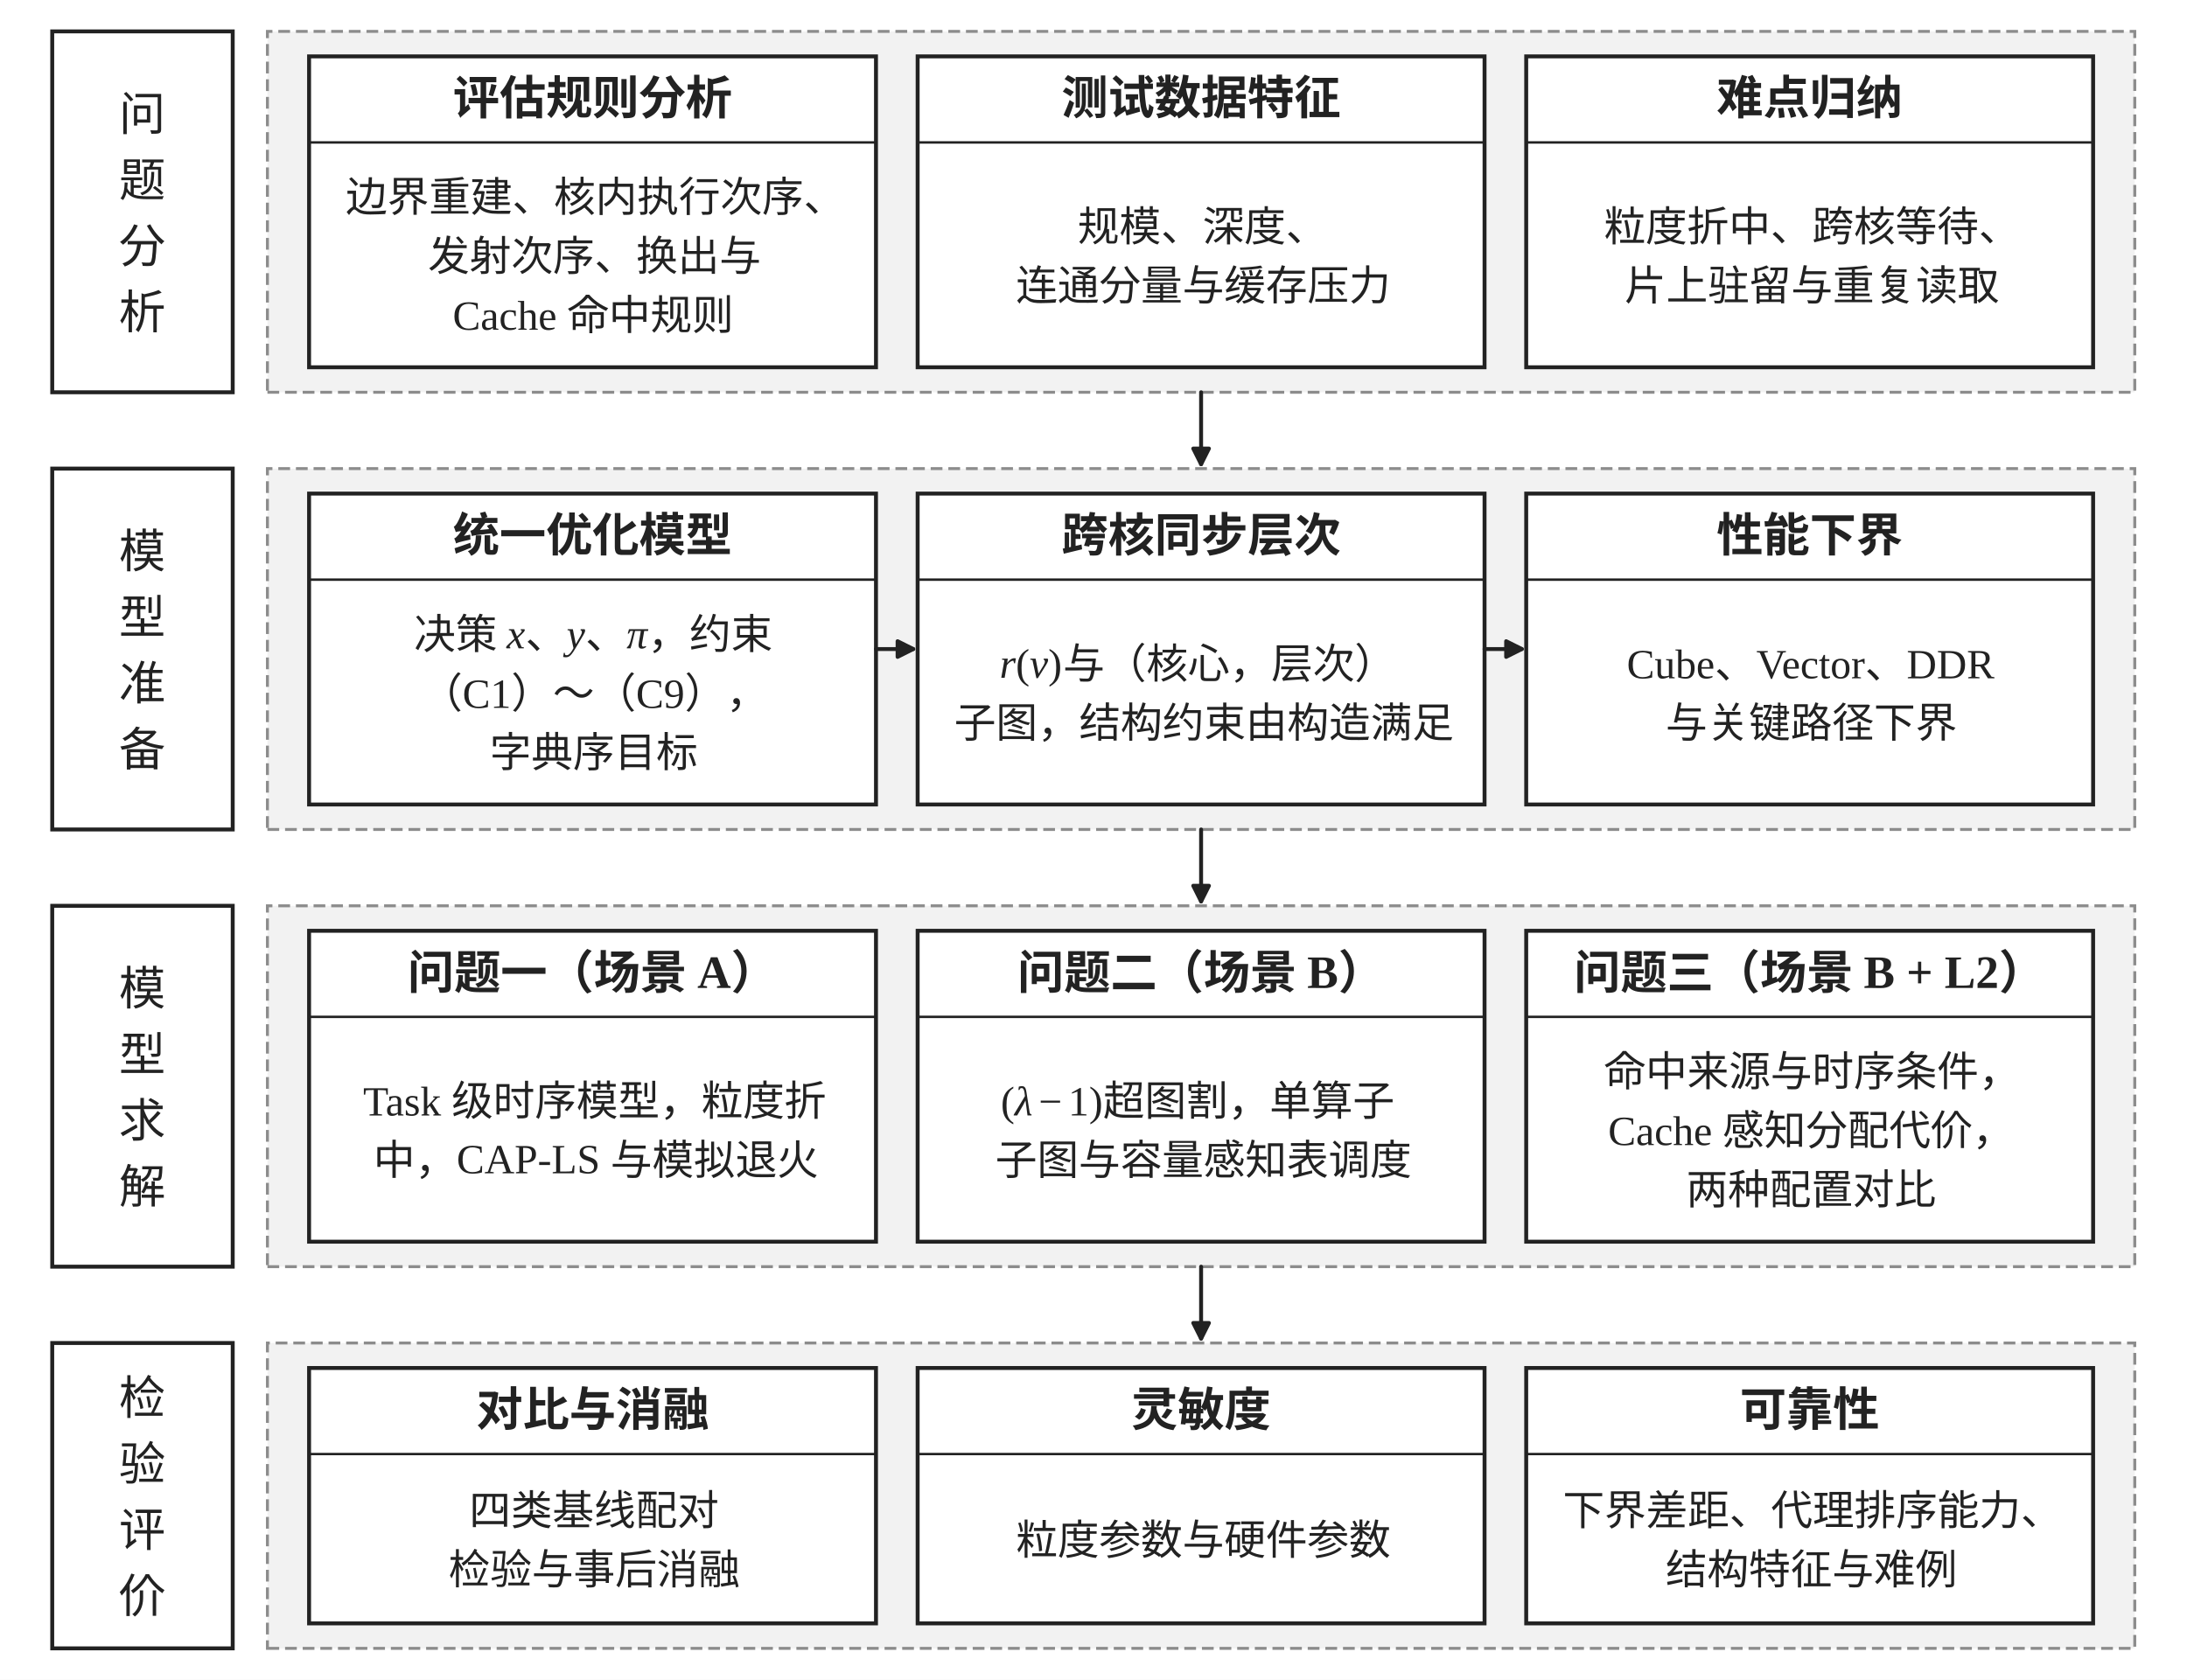
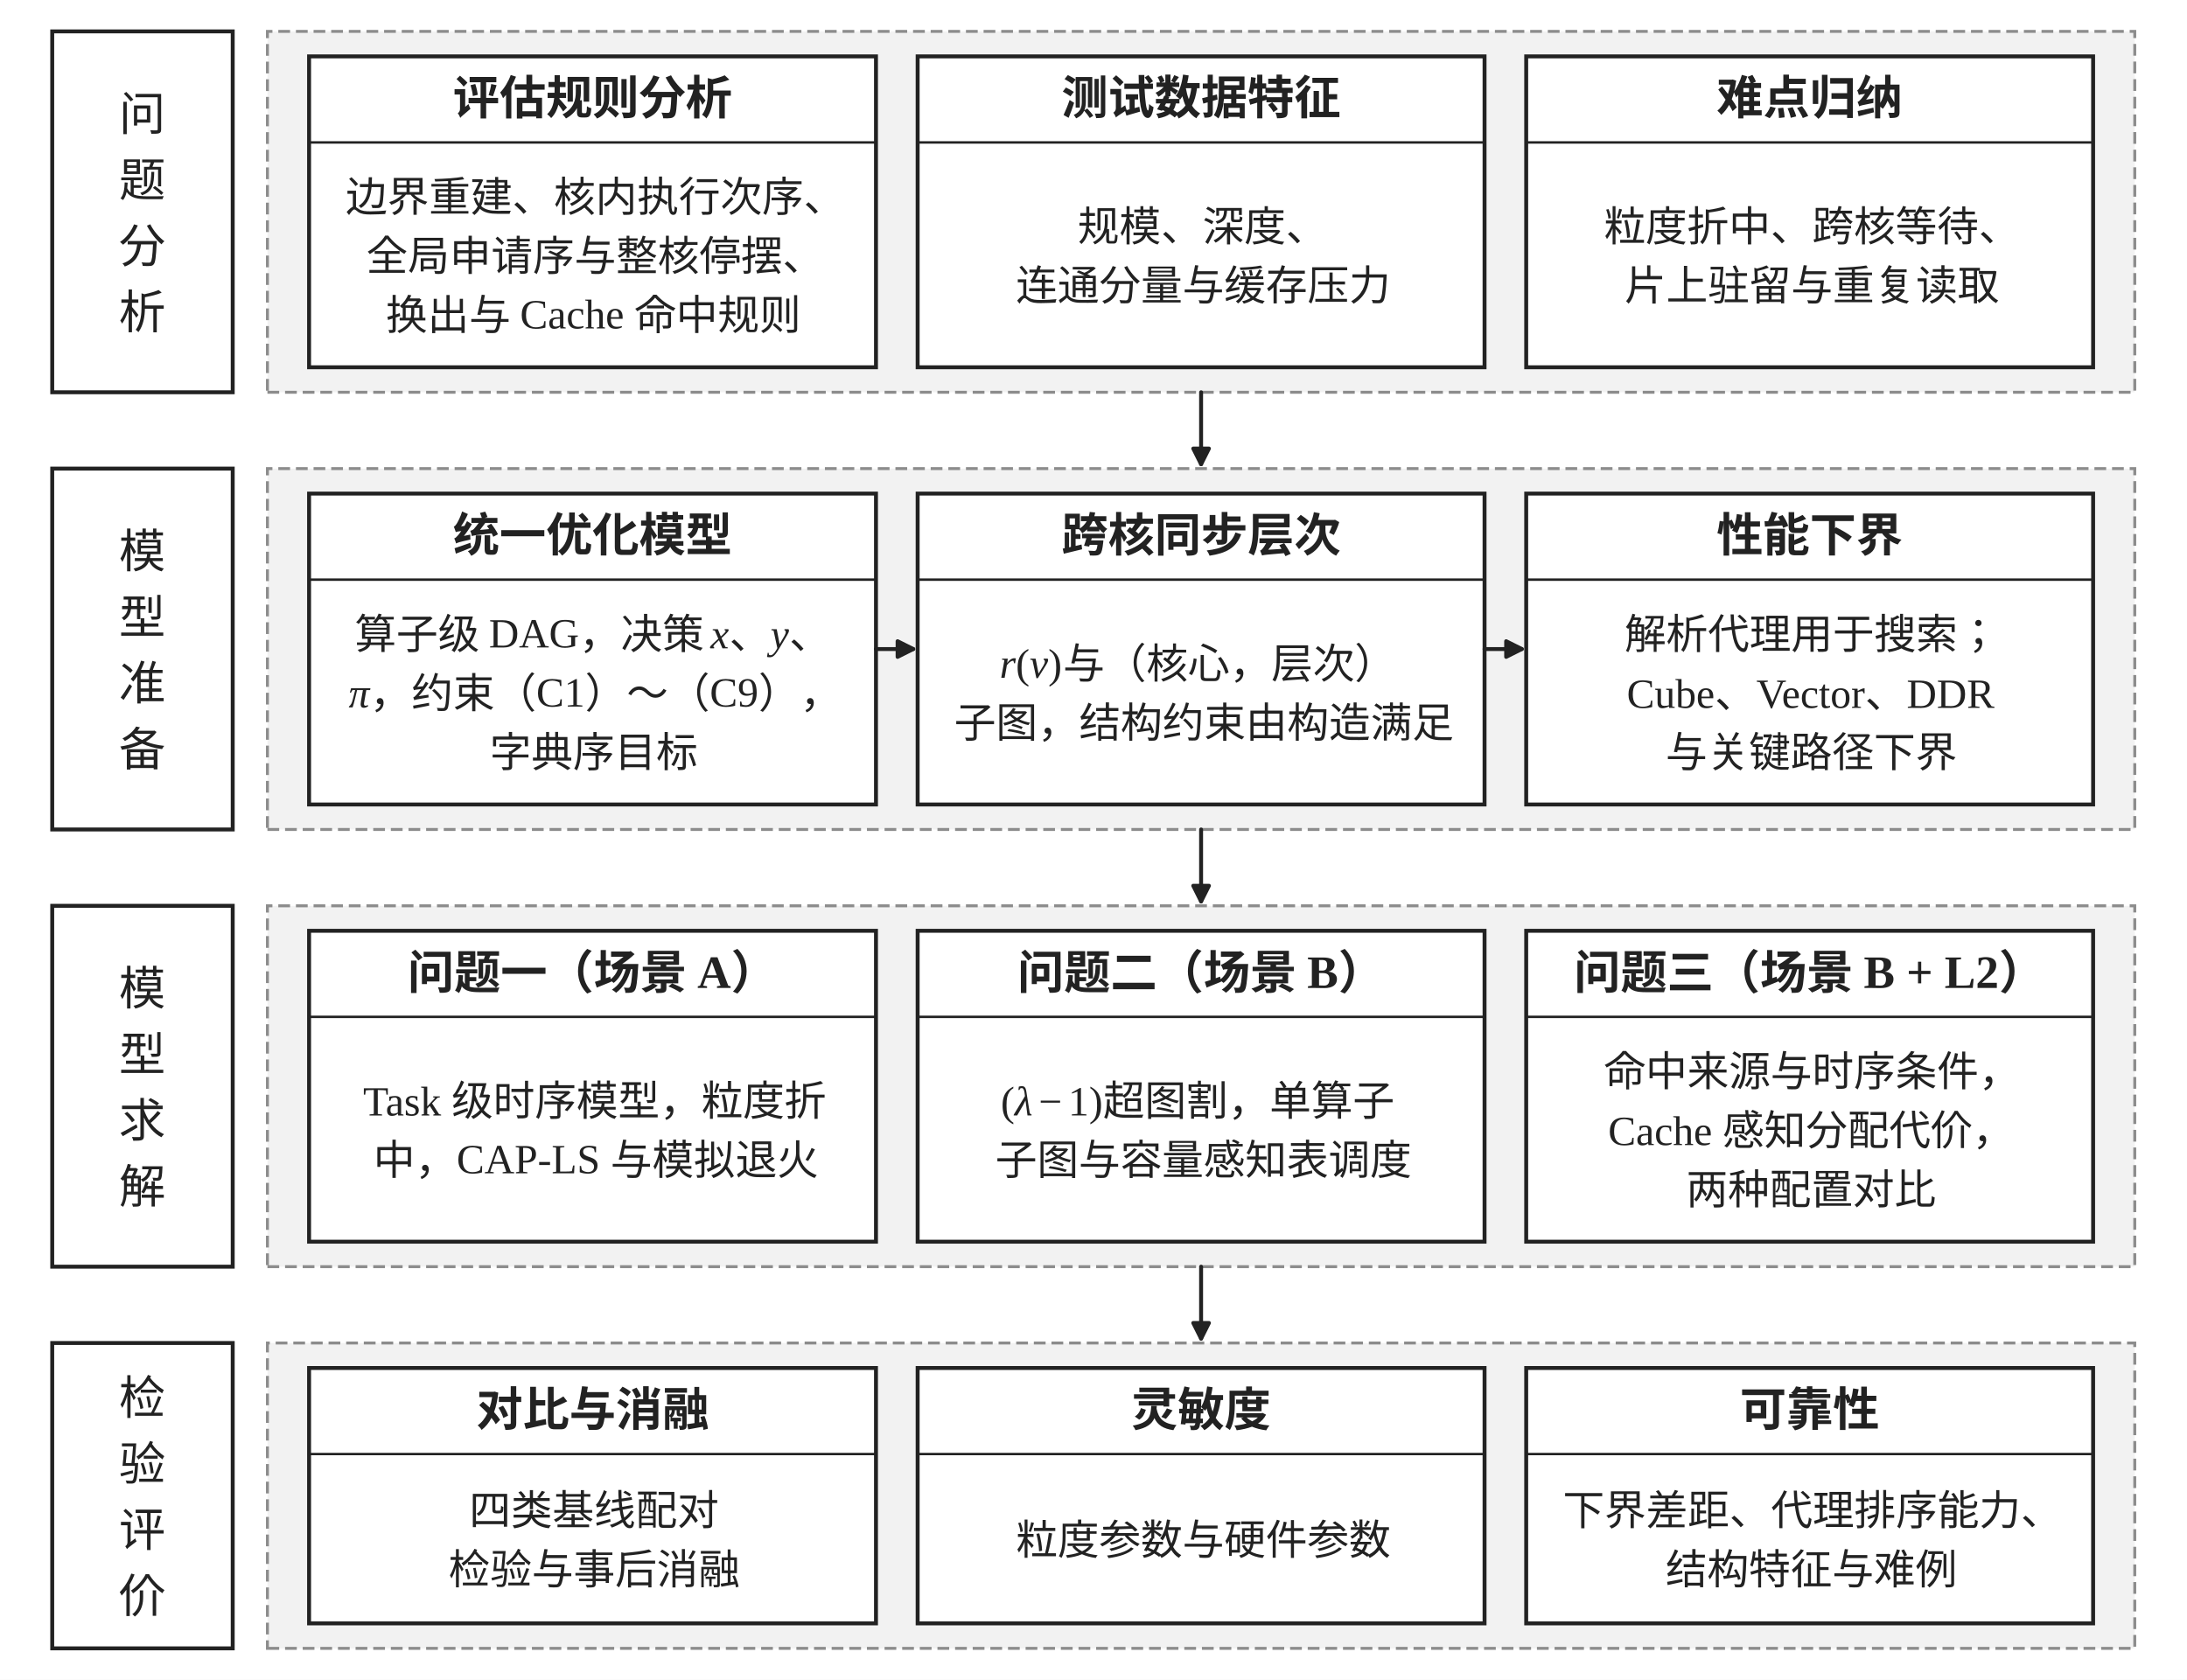
<svg xmlns="http://www.w3.org/2000/svg" width="446.525pt" height="343.06pt" viewBox="0 0 446.525 343.06" version="1.1">
  <defs>
    <style type="text/css">*{stroke-linejoin: round; stroke-linecap: butt}</style>
  </defs>
  <g id="figure_1">
    <g id="patch_1">
      <path d="M 0 343.06  L 446.525 343.06  L 446.525 0  L 0 0  z " style="fill: #ffffff" />
    </g>
    <g id="axes_1">
      <g id="patch_2">
-         <path d="M 54.601 80.113  L 435.861 80.113  L 435.861 6.412  L 54.601 6.412  z " clip-path="url(#p7cc7e7542d)" style="fill: #f2f2f2; stroke-dasharray: 2.4,1.2; stroke-dashoffset: 0; stroke: #8c8c8c; stroke-width: 0.6; stroke-linejoin: miter" />
+         <path d="M 54.601 80.113  L 435.861 80.113  L 435.861 6.412  L 54.601 6.412  z " clip-path="url(#pd6b6e2b3a7)" style="fill: #f2f2f2; stroke-dasharray: 2.4,1.2; stroke-dashoffset: 0; stroke: #8c8c8c; stroke-width: 0.6; stroke-linejoin: miter" />
      </g>
      <g id="patch_3">
-         <path d="M 54.601 169.404  L 435.861 169.404  L 435.861 95.703  L 54.601 95.703  z " clip-path="url(#p7cc7e7542d)" style="fill: #f2f2f2; stroke-dasharray: 2.4,1.2; stroke-dashoffset: 0; stroke: #8c8c8c; stroke-width: 0.6; stroke-linejoin: miter" />
+         <path d="M 54.601 169.404  L 435.861 169.404  L 435.861 95.703  L 54.601 95.703  z " clip-path="url(#pd6b6e2b3a7)" style="fill: #f2f2f2; stroke-dasharray: 2.4,1.2; stroke-dashoffset: 0; stroke: #8c8c8c; stroke-width: 0.6; stroke-linejoin: miter" />
      </g>
      <g id="patch_4">
-         <path d="M 54.601 258.695  L 435.861 258.695  L 435.861 184.995  L 54.601 184.995  z " clip-path="url(#p7cc7e7542d)" style="fill: #f2f2f2; stroke-dasharray: 2.4,1.2; stroke-dashoffset: 0; stroke: #8c8c8c; stroke-width: 0.6; stroke-linejoin: miter" />
+         <path d="M 54.601 258.695  L 435.861 258.695  L 435.861 184.995  L 54.601 184.995  z " clip-path="url(#pd6b6e2b3a7)" style="fill: #f2f2f2; stroke-dasharray: 2.4,1.2; stroke-dashoffset: 0; stroke: #8c8c8c; stroke-width: 0.6; stroke-linejoin: miter" />
      </g>
      <g id="patch_5">
-         <path d="M 54.601 336.648  L 435.861 336.648  L 435.861 274.286  L 54.601 274.286  z " clip-path="url(#p7cc7e7542d)" style="fill: #f2f2f2; stroke-dasharray: 2.4,1.2; stroke-dashoffset: 0; stroke: #8c8c8c; stroke-width: 0.6; stroke-linejoin: miter" />
+         <path d="M 54.601 336.648  L 435.861 336.648  L 435.861 274.286  L 54.601 274.286  z " clip-path="url(#pd6b6e2b3a7)" style="fill: #f2f2f2; stroke-dasharray: 2.4,1.2; stroke-dashoffset: 0; stroke: #8c8c8c; stroke-width: 0.6; stroke-linejoin: miter" />
      </g>
      <g id="patch_6">
-         <path d="M 10.664 80.113  L 47.514 80.113  L 47.514 6.412  L 10.664 6.412  z " clip-path="url(#p7cc7e7542d)" style="fill: #ffffff; stroke: #222222; stroke-width: 0.8; stroke-linejoin: miter" />
+         <path d="M 10.664 80.113  L 47.514 80.113  L 47.514 6.412  L 10.664 6.412  z " clip-path="url(#pd6b6e2b3a7)" style="fill: #ffffff; stroke: #222222; stroke-width: 0.8; stroke-linejoin: miter" />
      </g>
      <g id="patch_7">
-         <path d="M 63.105 75.01  L 178.853 75.01  L 178.853 11.514  L 63.105 11.514  z " clip-path="url(#p7cc7e7542d)" style="fill: #ffffff; stroke: #222222; stroke-width: 0.8; stroke-linejoin: miter" />
+         <path d="M 63.105 75.01  L 178.853 75.01  L 178.853 11.514  L 63.105 11.514  z " clip-path="url(#pd6b6e2b3a7)" style="fill: #ffffff; stroke: #222222; stroke-width: 0.8; stroke-linejoin: miter" />
      </g>
      <g id="patch_8">
-         <path d="M 187.357 75.01  L 303.105 75.01  L 303.105 11.514  L 187.357 11.514  z " clip-path="url(#p7cc7e7542d)" style="fill: #ffffff; stroke: #222222; stroke-width: 0.8; stroke-linejoin: miter" />
+         <path d="M 187.357 75.01  L 303.105 75.01  L 303.105 11.514  L 187.357 11.514  z " clip-path="url(#pd6b6e2b3a7)" style="fill: #ffffff; stroke: #222222; stroke-width: 0.8; stroke-linejoin: miter" />
      </g>
      <g id="patch_9">
-         <path d="M 311.609 75.01  L 427.357 75.01  L 427.357 11.514  L 311.609 11.514  z " clip-path="url(#p7cc7e7542d)" style="fill: #ffffff; stroke: #222222; stroke-width: 0.8; stroke-linejoin: miter" />
+         <path d="M 311.609 75.01  L 427.357 75.01  L 427.357 11.514  L 311.609 11.514  z " clip-path="url(#pd6b6e2b3a7)" style="fill: #ffffff; stroke: #222222; stroke-width: 0.8; stroke-linejoin: miter" />
      </g>
      <g id="patch_10">
-         <path d="M 10.664 169.404  L 47.514 169.404  L 47.514 95.703  L 10.664 95.703  z " clip-path="url(#p7cc7e7542d)" style="fill: #ffffff; stroke: #222222; stroke-width: 0.8; stroke-linejoin: miter" />
+         <path d="M 10.664 169.404  L 47.514 169.404  L 47.514 95.703  L 10.664 95.703  z " clip-path="url(#pd6b6e2b3a7)" style="fill: #ffffff; stroke: #222222; stroke-width: 0.8; stroke-linejoin: miter" />
      </g>
      <g id="patch_11">
-         <path d="M 63.105 164.302  L 178.853 164.302  L 178.853 100.806  L 63.105 100.806  z " clip-path="url(#p7cc7e7542d)" style="fill: #ffffff; stroke: #222222; stroke-width: 0.8; stroke-linejoin: miter" />
+         <path d="M 63.105 164.302  L 178.853 164.302  L 178.853 100.806  L 63.105 100.806  z " clip-path="url(#pd6b6e2b3a7)" style="fill: #ffffff; stroke: #222222; stroke-width: 0.8; stroke-linejoin: miter" />
      </g>
      <g id="patch_12">
-         <path d="M 187.357 164.302  L 303.105 164.302  L 303.105 100.806  L 187.357 100.806  z " clip-path="url(#p7cc7e7542d)" style="fill: #ffffff; stroke: #222222; stroke-width: 0.8; stroke-linejoin: miter" />
+         <path d="M 187.357 164.302  L 303.105 164.302  L 303.105 100.806  L 187.357 100.806  z " clip-path="url(#pd6b6e2b3a7)" style="fill: #ffffff; stroke: #222222; stroke-width: 0.8; stroke-linejoin: miter" />
      </g>
      <g id="patch_13">
-         <path d="M 311.609 164.302  L 427.357 164.302  L 427.357 100.806  L 311.609 100.806  z " clip-path="url(#p7cc7e7542d)" style="fill: #ffffff; stroke: #222222; stroke-width: 0.8; stroke-linejoin: miter" />
+         <path d="M 311.609 164.302  L 427.357 164.302  L 427.357 100.806  L 311.609 100.806  z " clip-path="url(#pd6b6e2b3a7)" style="fill: #ffffff; stroke: #222222; stroke-width: 0.8; stroke-linejoin: miter" />
      </g>
      <g id="patch_14">
-         <path d="M 10.664 258.695  L 47.514 258.695  L 47.514 184.995  L 10.664 184.995  z " clip-path="url(#p7cc7e7542d)" style="fill: #ffffff; stroke: #222222; stroke-width: 0.8; stroke-linejoin: miter" />
+         <path d="M 10.664 258.695  L 47.514 258.695  L 47.514 184.995  L 10.664 184.995  z " clip-path="url(#pd6b6e2b3a7)" style="fill: #ffffff; stroke: #222222; stroke-width: 0.8; stroke-linejoin: miter" />
      </g>
      <g id="patch_15">
-         <path d="M 63.105 253.593  L 178.853 253.593  L 178.853 190.097  L 63.105 190.097  z " clip-path="url(#p7cc7e7542d)" style="fill: #ffffff; stroke: #222222; stroke-width: 0.8; stroke-linejoin: miter" />
+         <path d="M 63.105 253.593  L 178.853 253.593  L 178.853 190.097  L 63.105 190.097  z " clip-path="url(#pd6b6e2b3a7)" style="fill: #ffffff; stroke: #222222; stroke-width: 0.8; stroke-linejoin: miter" />
      </g>
      <g id="patch_16">
-         <path d="M 187.357 253.593  L 303.105 253.593  L 303.105 190.097  L 187.357 190.097  z " clip-path="url(#p7cc7e7542d)" style="fill: #ffffff; stroke: #222222; stroke-width: 0.8; stroke-linejoin: miter" />
+         <path d="M 187.357 253.593  L 303.105 253.593  L 303.105 190.097  L 187.357 190.097  z " clip-path="url(#pd6b6e2b3a7)" style="fill: #ffffff; stroke: #222222; stroke-width: 0.8; stroke-linejoin: miter" />
      </g>
      <g id="patch_17">
-         <path d="M 311.609 253.593  L 427.357 253.593  L 427.357 190.097  L 311.609 190.097  z " clip-path="url(#p7cc7e7542d)" style="fill: #ffffff; stroke: #222222; stroke-width: 0.8; stroke-linejoin: miter" />
+         <path d="M 311.609 253.593  L 427.357 253.593  L 427.357 190.097  L 311.609 190.097  z " clip-path="url(#pd6b6e2b3a7)" style="fill: #ffffff; stroke: #222222; stroke-width: 0.8; stroke-linejoin: miter" />
      </g>
      <g id="patch_18">
-         <path d="M 10.664 336.648  L 47.514 336.648  L 47.514 274.286  L 10.664 274.286  z " clip-path="url(#p7cc7e7542d)" style="fill: #ffffff; stroke: #222222; stroke-width: 0.8; stroke-linejoin: miter" />
+         <path d="M 10.664 336.648  L 47.514 336.648  L 47.514 274.286  L 10.664 274.286  z " clip-path="url(#pd6b6e2b3a7)" style="fill: #ffffff; stroke: #222222; stroke-width: 0.8; stroke-linejoin: miter" />
      </g>
      <g id="patch_19">
-         <path d="M 63.105 331.546  L 178.853 331.546  L 178.853 279.388  L 63.105 279.388  z " clip-path="url(#p7cc7e7542d)" style="fill: #ffffff; stroke: #222222; stroke-width: 0.8; stroke-linejoin: miter" />
+         <path d="M 63.105 331.546  L 178.853 331.546  L 178.853 279.388  L 63.105 279.388  z " clip-path="url(#pd6b6e2b3a7)" style="fill: #ffffff; stroke: #222222; stroke-width: 0.8; stroke-linejoin: miter" />
      </g>
      <g id="patch_20">
-         <path d="M 187.357 331.546  L 303.105 331.546  L 303.105 279.388  L 187.357 279.388  z " clip-path="url(#p7cc7e7542d)" style="fill: #ffffff; stroke: #222222; stroke-width: 0.8; stroke-linejoin: miter" />
+         <path d="M 187.357 331.546  L 303.105 331.546  L 303.105 279.388  L 187.357 279.388  z " clip-path="url(#pd6b6e2b3a7)" style="fill: #ffffff; stroke: #222222; stroke-width: 0.8; stroke-linejoin: miter" />
      </g>
      <g id="patch_21">
-         <path d="M 311.609 331.546  L 427.357 331.546  L 427.357 279.388  L 311.609 279.388  z " clip-path="url(#p7cc7e7542d)" style="fill: #ffffff; stroke: #222222; stroke-width: 0.8; stroke-linejoin: miter" />
+         <path d="M 311.609 331.546  L 427.357 331.546  L 427.357 279.388  L 311.609 279.388  z " clip-path="url(#pd6b6e2b3a7)" style="fill: #ffffff; stroke: #222222; stroke-width: 0.8; stroke-linejoin: miter" />
      </g>
      <g id="text_1">
        <text style="font-size: 9.5px; font-family: 'Times New Roman', 'SimSun'; text-anchor: start; fill: #222222" x="24.289" y="26.637" transform="rotate(-0 24.28913 26.63736)">问</text>
      </g>
      <g id="text_2">
        <text style="font-size: 9.5px; font-family: 'Times New Roman', 'SimSun'; text-anchor: start; fill: #222222" x="24.289" y="40.127" transform="rotate(-0 24.28913 40.12736)">题</text>
      </g>
      <g id="text_3">
        <text style="font-size: 9.5px; font-family: 'Times New Roman', 'SimSun'; text-anchor: start; fill: #222222" x="24.289" y="53.617" transform="rotate(-0 24.28913 53.61736)">分</text>
      </g>
      <g id="text_4">
        <text style="font-size: 9.5px; font-family: 'Times New Roman', 'SimSun'; text-anchor: start; fill: #222222" x="24.289" y="67.107" transform="rotate(-0 24.28913 67.10736)">析</text>
      </g>
      <g id="text_5">
        <text style="font-weight: 700; font-size: 9.5px; font-family: 'Times New Roman', 'SimSun'; text-anchor: middle; fill: #222222" x="120.979" y="23.347" transform="rotate(-0 120.9789 23.34748)">评估规则分析</text>
      </g>
      <g id="line2d_1">
-         <path d="M 63.105 29.089  L 178.853 29.089  " clip-path="url(#p7cc7e7542d)" style="fill: none; stroke: #222222; stroke-width: 0.5; stroke-linecap: square" />
+         <path d="M 63.105 29.089  L 178.853 29.089  " clip-path="url(#pd6b6e2b3a7)" style="fill: none; stroke: #222222; stroke-width: 0.5; stroke-linecap: square" />
      </g>
      <g id="text_6">
        <text style="font-size: 8.5px; font-family: 'Times New Roman', 'SimSun'; text-anchor: start; fill: #222222" x="70.579" y="43.21" transform="rotate(-0 70.5789 43.20976)">边界重建、核内执行次序、</text>
      </g>
      <g id="text_7">
-         <text style="font-size: 8.5px; font-family: 'Times New Roman', 'SimSun'; text-anchor: start; fill: #222222" x="87.379" y="55.28" transform="rotate(-0 87.3789 55.27976)">发射次序、换出与</text>
+         <text style="font-size: 8.5px; font-family: 'Times New Roman', 'SimSun'; text-anchor: start; fill: #222222" x="74.779" y="55.28" transform="rotate(-0 74.7789 55.27976)">全局申请序与整核停摆、</text>
      </g>
      <g id="text_8">
-         <text style="font-size: 8.5px; font-family: 'Times New Roman', 'SimSun'; text-anchor: start; fill: #222222" x="92.436" y="67.35" transform="rotate(-0 92.4364 67.34976)">Cache 命中规则</text>
+         <text style="font-size: 8.5px; font-family: 'Times New Roman', 'SimSun'; text-anchor: start; fill: #222222" x="78.774" y="67.35" transform="rotate(-0 78.7739 67.34976)">换出与 Cache 命中规则</text>
      </g>
      <g id="text_9">
        <text style="font-weight: 700; font-size: 9.5px; font-family: 'Times New Roman', 'SimSun'; text-anchor: middle; fill: #222222" x="245.231" y="23.314" transform="rotate(-0 245.2309 23.31409)">测试数据特征</text>
      </g>
      <g id="line2d_2">
-         <path d="M 187.357 29.089  L 303.105 29.089  " clip-path="url(#p7cc7e7542d)" style="fill: none; stroke: #222222; stroke-width: 0.5; stroke-linecap: square" />
+         <path d="M 187.357 29.089  L 303.105 29.089  " clip-path="url(#pd6b6e2b3a7)" style="fill: none; stroke: #222222; stroke-width: 0.5; stroke-linecap: square" />
      </g>
      <g id="text_10">
        <text style="font-size: 8.5px; font-family: 'Times New Roman', 'SimSun'; text-anchor: start; fill: #222222" x="220.031" y="49.245" transform="rotate(-0 220.0309 49.24476)">规模、深度、</text>
      </g>
      <g id="text_11">
        <text style="font-size: 8.5px; font-family: 'Times New Roman', 'SimSun'; text-anchor: start; fill: #222222" x="207.431" y="61.315" transform="rotate(-0 207.4309 61.31476)">连通分量与缓存压力</text>
      </g>
      <g id="text_12">
        <text style="font-weight: 700; font-size: 9.5px; font-family: 'Times New Roman', 'SimSun'; text-anchor: middle; fill: #222222" x="369.483" y="23.324" transform="rotate(-0 369.4828 23.32373)">难点归纳</text>
      </g>
      <g id="line2d_3">
-         <path d="M 311.609 29.089  L 427.357 29.089  " clip-path="url(#p7cc7e7542d)" style="fill: none; stroke: #222222; stroke-width: 0.5; stroke-linecap: square" />
+         <path d="M 311.609 29.089  L 427.357 29.089  " clip-path="url(#pd6b6e2b3a7)" style="fill: none; stroke: #222222; stroke-width: 0.5; stroke-linecap: square" />
      </g>
      <g id="text_13">
        <text style="font-size: 8.5px; font-family: 'Times New Roman', 'SimSun'; text-anchor: start; fill: #222222" x="327.483" y="49.245" transform="rotate(-0 327.4828 49.24476)">粒度折中、跨核等待、</text>
      </g>
      <g id="text_14">
        <text style="font-size: 8.5px; font-family: 'Times New Roman', 'SimSun'; text-anchor: start; fill: #222222" x="331.683" y="61.315" transform="rotate(-0 331.6828 61.31476)">片上驻留与重复读取</text>
      </g>
      <g id="patch_22">
-         <path d="M 245.231 80.113  Q 245.231 87.908 245.231 94.809  " clip-path="url(#p7cc7e7542d)" style="fill: none; stroke: #222222; stroke-width: 0.8; stroke-linecap: round" />
-         <path d="M 246.831 91.609  L 245.231 94.809  L 243.631 91.609  z " clip-path="url(#p7cc7e7542d)" style="fill: #222222; stroke: #222222; stroke-width: 0.8; stroke-linecap: round" />
+         <path d="M 245.231 80.113  Q 245.231 87.908 245.231 94.809  " clip-path="url(#pd6b6e2b3a7)" style="fill: none; stroke: #222222; stroke-width: 0.8; stroke-linecap: round" />
+         <path d="M 246.831 91.609  L 245.231 94.809  L 243.631 91.609  z " clip-path="url(#pd6b6e2b3a7)" style="fill: #222222; stroke: #222222; stroke-width: 0.8; stroke-linecap: round" />
      </g>
      <g id="text_15">
        <text style="font-size: 9.5px; font-family: 'Times New Roman', 'SimSun'; text-anchor: start; fill: #222222" x="24.289" y="115.929" transform="rotate(-0 24.28913 115.9287)">模</text>
      </g>
      <g id="text_16">
        <text style="font-size: 9.5px; font-family: 'Times New Roman', 'SimSun'; text-anchor: start; fill: #222222" x="24.289" y="129.419" transform="rotate(-0 24.28913 129.4187)">型</text>
      </g>
      <g id="text_17">
        <text style="font-size: 9.5px; font-family: 'Times New Roman', 'SimSun'; text-anchor: start; fill: #222222" x="24.289" y="142.909" transform="rotate(-0 24.28913 142.9087)">准</text>
      </g>
      <g id="text_18">
        <text style="font-size: 9.5px; font-family: 'Times New Roman', 'SimSun'; text-anchor: start; fill: #222222" x="24.289" y="156.399" transform="rotate(-0 24.28913 156.3987)">备</text>
      </g>
      <g id="text_19">
        <text style="font-weight: 700; font-size: 9.5px; font-family: 'Times New Roman', 'SimSun'; text-anchor: middle; fill: #222222" x="120.979" y="112.605" transform="rotate(-0 120.9789 112.6054)">统一优化模型</text>
      </g>
      <g id="line2d_4">
-         <path d="M 63.105 118.38  L 178.853 118.38  " clip-path="url(#p7cc7e7542d)" style="fill: none; stroke: #222222; stroke-width: 0.5; stroke-linecap: square" />
+         <path d="M 63.105 118.38  L 178.853 118.38  " clip-path="url(#pd6b6e2b3a7)" style="fill: none; stroke: #222222; stroke-width: 0.5; stroke-linecap: square" />
      </g>
      <g id="text_20">
-         <text style="font-size: 8.5px; font-family: 'Times New Roman', 'SimSun'; text-anchor: start; fill: #222222" x="84.516" y="132.501" transform="rotate(-0 84.5164 132.5011)">决策 </text>
+         <text style="font-size: 8.5px; font-family: 'Times New Roman', 'SimSun'; text-anchor: start; fill: #222222" x="72.414" y="132.501" transform="rotate(-0 72.4139 132.5011)">算子级 DAG，决策 </text>
      </g>
      <g id="text_21">
-         <g style="fill: #222222" transform="translate(103.4414 132.5011)">
+         <g style="fill: #222222" transform="translate(145.0639 132.5011)">
          <text>
            <tspan x="0" y="-0.094" style="font-style: italic; font-size: 8.5px; font-family: 'Times New Roman'; fill: #222222">x</tspan>
          </text>
        </g>
      </g>
      <g id="text_22">
-         <text style="font-size: 8.5px; font-family: 'Times New Roman', 'SimSun'; text-anchor: start; fill: #222222" x="107.281" y="132.501" transform="rotate(-0 107.2814 132.5011)">、</text>
+         <text style="font-size: 8.5px; font-family: 'Times New Roman', 'SimSun'; text-anchor: start; fill: #222222" x="148.904" y="132.501" transform="rotate(-0 148.9039 132.5011)">、</text>
      </g>
      <g id="text_23">
-         <g style="fill: #222222" transform="translate(115.6814 132.5011)">
+         <g style="fill: #222222" transform="translate(157.3039 132.5011)">
          <text>
            <tspan x="0" y="-0.094" style="font-style: italic; font-size: 8.5px; font-family: 'Times New Roman'; fill: #222222">y</tspan>
          </text>
        </g>
      </g>
      <g id="text_24">
-         <text style="font-size: 8.5px; font-family: 'Times New Roman', 'SimSun'; text-anchor: start; fill: #222222" x="119.521" y="132.501" transform="rotate(-0 119.5214 132.5011)">、</text>
+         <text style="font-size: 8.5px; font-family: 'Times New Roman', 'SimSun'; text-anchor: start; fill: #222222" x="161.144" y="132.501" transform="rotate(-0 161.1439 132.5011)">、</text>
      </g>
      <g id="text_25">
-         <g style="fill: #222222" transform="translate(127.9214 132.5011)">
+         <g style="fill: #222222" transform="translate(71.1789 144.5711)">
          <text>
            <tspan x="0" y="-0.094" style="font-style: italic; font-size: 8.5px; font-family: 'Times New Roman'; fill: #222222">π</tspan>
          </text>
        </g>
      </g>
      <g id="text_26">
-         <text style="font-size: 8.5px; font-family: 'Times New Roman', 'SimSun'; text-anchor: start; fill: #222222" x="132.241" y="132.501" transform="rotate(-0 132.2414 132.5011)">，约束</text>
+         <text style="font-size: 8.5px; font-family: 'Times New Roman', 'SimSun'; text-anchor: start; fill: #222222" x="75.499" y="144.571" transform="rotate(-0 75.4989 144.5711)">，约束（C1）～（C9），</text>
      </g>
      <g id="text_27">
-         <text style="font-size: 8.5px; font-family: 'Times New Roman', 'SimSun'; text-anchor: start; fill: #222222" x="85.939" y="144.571" transform="rotate(-0 85.9389 144.5711)">（C1）～（C9），</text>
+         <text style="font-size: 8.5px; font-family: 'Times New Roman', 'SimSun'; text-anchor: start; fill: #222222" x="99.979" y="156.641" transform="rotate(-0 99.9789 156.6411)">字典序目标</text>
+       </g>
+       <g id="patch_23">
+         <path d="M 178.853 132.554  Q 183.105 132.554 186.462 132.554  " clip-path="url(#pd6b6e2b3a7)" style="fill: none; stroke: #222222; stroke-width: 0.8; stroke-linecap: round" />
+         <path d="M 183.262 130.954  L 186.462 132.554  L 183.262 134.154  z " clip-path="url(#pd6b6e2b3a7)" style="fill: #222222; stroke: #222222; stroke-width: 0.8; stroke-linecap: round" />
      </g>
      <g id="text_28">
-         <text style="font-size: 8.5px; font-family: 'Times New Roman', 'SimSun'; text-anchor: start; fill: #222222" x="99.979" y="156.641" transform="rotate(-0 99.9789 156.6411)">字典序目标</text>
-       </g>
-       <g id="patch_23">
-         <path d="M 178.853 132.554  Q 183.105 132.554 186.462 132.554  " clip-path="url(#p7cc7e7542d)" style="fill: none; stroke: #222222; stroke-width: 0.8; stroke-linecap: round" />
-         <path d="M 183.262 130.954  L 186.462 132.554  L 183.262 134.154  z " clip-path="url(#p7cc7e7542d)" style="fill: #222222; stroke: #222222; stroke-width: 0.8; stroke-linecap: round" />
+         <text style="font-weight: 700; font-size: 9.5px; font-family: 'Times New Roman', 'SimSun'; text-anchor: middle; fill: #222222" x="245.231" y="112.634" transform="rotate(-0 245.2309 112.6336)">跨核同步层次</text>
+       </g>
+       <g id="line2d_5">
+         <path d="M 187.357 118.38  L 303.105 118.38  " clip-path="url(#pd6b6e2b3a7)" style="fill: none; stroke: #222222; stroke-width: 0.5; stroke-linecap: square" />
      </g>
      <g id="text_29">
-         <text style="font-weight: 700; font-size: 9.5px; font-family: 'Times New Roman', 'SimSun'; text-anchor: middle; fill: #222222" x="245.231" y="112.634" transform="rotate(-0 245.2309 112.6336)">跨核同步层次</text>
-       </g>
-       <g id="line2d_5">
-         <path d="M 187.357 118.38  L 303.105 118.38  " clip-path="url(#p7cc7e7542d)" style="fill: none; stroke: #222222; stroke-width: 0.5; stroke-linecap: square" />
-       </g>
-       <g id="text_30">
        <g style="fill: #222222" transform="translate(204.0884 138.5361)">
          <text>
            <tspan x="0" y="-0.109" style="font-style: italic; font-size: 8.5px; font-family: 'Times New Roman'; fill: #222222">r</tspan>
            <tspan x="6.138" y="-0.109" style="font-style: italic; font-size: 8.5px; font-family: 'Times New Roman'; fill: #222222">v</tspan>
            <tspan x="3.308" y="-0.109" style="font-size: 8.5px; font-family: 'Times New Roman'; fill: #222222">(</tspan>
            <tspan x="9.911" y="-0.109" style="font-size: 8.5px; font-family: 'Times New Roman'; fill: #222222">)</tspan>
          </text>
        </g>
      </g>
+       <g id="text_30">
+         <text style="font-size: 8.5px; font-family: 'Times New Roman', 'SimSun'; text-anchor: start; fill: #222222" x="217.048" y="138.536" transform="rotate(-0 217.0484 138.5361)"> 与（核心，层次）</text>
+       </g>
      <g id="text_31">
-         <text style="font-size: 8.5px; font-family: 'Times New Roman', 'SimSun'; text-anchor: start; fill: #222222" x="217.048" y="138.536" transform="rotate(-0 217.0484 138.5361)"> 与（核心，层次）</text>
+         <text style="font-size: 8.5px; font-family: 'Times New Roman', 'SimSun'; text-anchor: start; fill: #222222" x="194.831" y="150.606" transform="rotate(-0 194.8309 150.6061)">子图，结构约束由构造满足</text>
+       </g>
+       <g id="patch_24">
+         <path d="M 303.105 132.554  Q 307.357 132.554 310.714 132.554  " clip-path="url(#pd6b6e2b3a7)" style="fill: none; stroke: #222222; stroke-width: 0.8; stroke-linecap: round" />
+         <path d="M 307.514 130.954  L 310.714 132.554  L 307.514 134.154  z " clip-path="url(#pd6b6e2b3a7)" style="fill: #222222; stroke: #222222; stroke-width: 0.8; stroke-linecap: round" />
      </g>
      <g id="text_32">
-         <text style="font-size: 8.5px; font-family: 'Times New Roman', 'SimSun'; text-anchor: start; fill: #222222" x="194.831" y="150.606" transform="rotate(-0 194.8309 150.6061)">子图，结构约束由构造满足</text>
-       </g>
-       <g id="patch_24">
-         <path d="M 303.105 132.554  Q 307.357 132.554 310.714 132.554  " clip-path="url(#p7cc7e7542d)" style="fill: none; stroke: #222222; stroke-width: 0.8; stroke-linecap: round" />
-         <path d="M 307.514 130.954  L 310.714 132.554  L 307.514 134.154  z " clip-path="url(#p7cc7e7542d)" style="fill: #222222; stroke: #222222; stroke-width: 0.8; stroke-linecap: round" />
+         <text style="font-weight: 700; font-size: 9.5px; font-family: 'Times New Roman', 'SimSun'; text-anchor: middle; fill: #222222" x="369.483" y="112.629" transform="rotate(-0 369.4828 112.6292)">性能下界</text>
+       </g>
+       <g id="line2d_6">
+         <path d="M 311.609 118.38  L 427.357 118.38  " clip-path="url(#pd6b6e2b3a7)" style="fill: none; stroke: #222222; stroke-width: 0.5; stroke-linecap: square" />
      </g>
      <g id="text_33">
-         <text style="font-weight: 700; font-size: 9.5px; font-family: 'Times New Roman', 'SimSun'; text-anchor: middle; fill: #222222" x="369.483" y="112.629" transform="rotate(-0 369.4828 112.6292)">性能下界</text>
-       </g>
-       <g id="line2d_6">
-         <path d="M 311.609 118.38  L 427.357 118.38  " clip-path="url(#p7cc7e7542d)" style="fill: none; stroke: #222222; stroke-width: 0.5; stroke-linecap: square" />
+         <text style="font-size: 8.5px; font-family: 'Times New Roman', 'SimSun'; text-anchor: start; fill: #222222" x="331.683" y="132.501" transform="rotate(-0 331.6828 132.5011)">解析代理用于搜索；</text>
      </g>
      <g id="text_34">
-         <text style="font-size: 8.5px; font-family: 'Times New Roman', 'SimSun'; text-anchor: start; fill: #222222" x="332.153" y="138.536" transform="rotate(-0 332.1535 138.5361)">Cube、Vector、DDR</text>
+         <text style="font-size: 8.5px; font-family: 'Times New Roman', 'SimSun'; text-anchor: start; fill: #222222" x="332.153" y="144.571" transform="rotate(-0 332.1535 144.5711)">Cube、Vector、DDR</text>
      </g>
      <g id="text_35">
-         <text style="font-size: 8.5px; font-family: 'Times New Roman', 'SimSun'; text-anchor: start; fill: #222222" x="340.083" y="150.606" transform="rotate(-0 340.0828 150.6061)">与关键路径下界</text>
+         <text style="font-size: 8.5px; font-family: 'Times New Roman', 'SimSun'; text-anchor: start; fill: #222222" x="340.083" y="156.641" transform="rotate(-0 340.0828 156.6411)">与关键路径下界</text>
      </g>
      <g id="patch_25">
-         <path d="M 245.231 169.404  Q 245.231 177.199 245.231 184.1  " clip-path="url(#p7cc7e7542d)" style="fill: none; stroke: #222222; stroke-width: 0.8; stroke-linecap: round" />
-         <path d="M 246.831 180.9  L 245.231 184.1  L 243.631 180.9  z " clip-path="url(#p7cc7e7542d)" style="fill: #222222; stroke: #222222; stroke-width: 0.8; stroke-linecap: round" />
+         <path d="M 245.231 169.404  Q 245.231 177.199 245.231 184.1  " clip-path="url(#pd6b6e2b3a7)" style="fill: none; stroke: #222222; stroke-width: 0.8; stroke-linecap: round" />
+         <path d="M 246.831 180.9  L 245.231 184.1  L 243.631 180.9  z " clip-path="url(#pd6b6e2b3a7)" style="fill: #222222; stroke: #222222; stroke-width: 0.8; stroke-linecap: round" />
      </g>
      <g id="text_36">
        <text style="font-size: 9.5px; font-family: 'Times New Roman', 'SimSun'; text-anchor: start; fill: #222222" x="24.289" y="205.22" transform="rotate(-0 24.28913 205.22)">模</text>
      </g>
      <g id="text_37">
        <text style="font-size: 9.5px; font-family: 'Times New Roman', 'SimSun'; text-anchor: start; fill: #222222" x="24.289" y="218.71" transform="rotate(-0 24.28913 218.71)">型</text>
      </g>
      <g id="text_38">
        <text style="font-size: 9.5px; font-family: 'Times New Roman', 'SimSun'; text-anchor: start; fill: #222222" x="24.289" y="232.2" transform="rotate(-0 24.28913 232.2)">求</text>
      </g>
      <g id="text_39">
        <text style="font-size: 9.5px; font-family: 'Times New Roman', 'SimSun'; text-anchor: start; fill: #222222" x="24.289" y="245.69" transform="rotate(-0 24.28913 245.69)">解</text>
      </g>
      <g id="text_40">
        <text style="font-weight: 700; font-size: 9.5px; font-family: 'Times New Roman', 'SimSun'; text-anchor: middle; fill: #222222" x="120.979" y="201.964" transform="rotate(-0 120.9789 201.9636)">问题一（场景 A）</text>
      </g>
      <g id="line2d_7">
-         <path d="M 63.105 207.672  L 178.853 207.672  " clip-path="url(#p7cc7e7542d)" style="fill: none; stroke: #222222; stroke-width: 0.5; stroke-linecap: square" />
+         <path d="M 63.105 207.672  L 178.853 207.672  " clip-path="url(#pd6b6e2b3a7)" style="fill: none; stroke: #222222; stroke-width: 0.5; stroke-linecap: square" />
      </g>
      <g id="text_41">
        <text style="font-size: 8.5px; font-family: 'Times New Roman', 'SimSun'; text-anchor: start; fill: #222222" x="74.133" y="227.827" transform="rotate(-0 74.13265 227.8274)">Task 级时序模型，粒度折</text>
      </g>
      <g id="text_42">
        <text style="font-size: 8.5px; font-family: 'Times New Roman', 'SimSun'; text-anchor: start; fill: #222222" x="76.236" y="239.897" transform="rotate(-0 76.2364 239.8974)">中，CAP-LS 与模拟退火</text>
      </g>
      <g id="text_43">
        <text style="font-weight: 700; font-size: 9.5px; font-family: 'Times New Roman', 'SimSun'; text-anchor: middle; fill: #222222" x="245.231" y="201.964" transform="rotate(-0 245.2309 201.9636)">问题二（场景 B）</text>
      </g>
      <g id="line2d_8">
-         <path d="M 187.357 207.672  L 303.105 207.672  " clip-path="url(#p7cc7e7542d)" style="fill: none; stroke: #222222; stroke-width: 0.5; stroke-linecap: square" />
+         <path d="M 187.357 207.672  L 303.105 207.672  " clip-path="url(#pd6b6e2b3a7)" style="fill: none; stroke: #222222; stroke-width: 0.5; stroke-linecap: square" />
      </g>
      <g id="text_44">
        <g style="fill: #222222" transform="translate(204.3284 227.8274)">
          <text>
            <tspan x="0" y="-0.016" style="font-size: 8.5px; font-family: 'Times New Roman'; fill: #222222">(</tspan>
            <tspan x="7.74" y="-0.016" style="font-size: 8.5px; font-family: 'Times New Roman'; fill: #222222">−</tspan>
            <tspan x="13.761" y="-0.016" style="font-size: 8.5px; font-family: 'Times New Roman'; fill: #222222">1</tspan>
            <tspan x="18.011" y="-0.016" style="font-size: 8.5px; font-family: 'Times New Roman'; fill: #222222">)</tspan>
            <tspan x="2.831" y="-0.016" style="font-style: italic; font-size: 8.5px; font-family: 'Times New Roman'; fill: #222222">λ</tspan>
          </text>
        </g>
      </g>
      <g id="text_45">
        <text style="font-size: 8.5px; font-family: 'Times New Roman', 'SimSun'; text-anchor: start; fill: #222222" x="225.208" y="227.827" transform="rotate(-0 225.2084 227.8274)"> 超图割，单算子</text>
      </g>
      <g id="text_46">
        <text style="font-size: 8.5px; font-family: 'Times New Roman', 'SimSun'; text-anchor: start; fill: #222222" x="203.231" y="239.897" transform="rotate(-0 203.2309 239.8974)">子图与容量感知表调度</text>
      </g>
      <g id="text_47">
        <text style="font-weight: 700; font-size: 9.5px; font-family: 'Times New Roman', 'SimSun'; text-anchor: middle; fill: #222222" x="369.483" y="201.964" transform="rotate(-0 369.4828 201.9636)">问题三（场景 B + L2）</text>
      </g>
      <g id="line2d_9">
-         <path d="M 311.609 207.672  L 427.357 207.672  " clip-path="url(#p7cc7e7542d)" style="fill: none; stroke: #222222; stroke-width: 0.5; stroke-linecap: square" />
+         <path d="M 311.609 207.672  L 427.357 207.672  " clip-path="url(#pd6b6e2b3a7)" style="fill: none; stroke: #222222; stroke-width: 0.5; stroke-linecap: square" />
      </g>
      <g id="text_48">
        <text style="font-size: 8.5px; font-family: 'Times New Roman', 'SimSun'; text-anchor: start; fill: #222222" x="327.483" y="221.792" transform="rotate(-0 327.4828 221.7924)">命中来源与时序条件，</text>
      </g>
      <g id="text_49">
        <text style="font-size: 8.5px; font-family: 'Times New Roman', 'SimSun'; text-anchor: start; fill: #222222" x="328.34" y="233.862" transform="rotate(-0 328.3403 233.8624)">Cache 感知分配代价，</text>
      </g>
      <g id="text_50">
        <text style="font-size: 8.5px; font-family: 'Times New Roman', 'SimSun'; text-anchor: start; fill: #222222" x="344.283" y="245.932" transform="rotate(-0 344.2828 245.9324)">两种配置对比</text>
      </g>
      <g id="patch_26">
-         <path d="M 245.231 258.695  Q 245.231 266.491 245.231 273.392  " clip-path="url(#p7cc7e7542d)" style="fill: none; stroke: #222222; stroke-width: 0.8; stroke-linecap: round" />
-         <path d="M 246.831 270.192  L 245.231 273.392  L 243.631 270.192  z " clip-path="url(#p7cc7e7542d)" style="fill: #222222; stroke: #222222; stroke-width: 0.8; stroke-linecap: round" />
+         <path d="M 245.231 258.695  Q 245.231 266.491 245.231 273.392  " clip-path="url(#pd6b6e2b3a7)" style="fill: none; stroke: #222222; stroke-width: 0.8; stroke-linecap: round" />
+         <path d="M 246.831 270.192  L 245.231 273.392  L 243.631 270.192  z " clip-path="url(#pd6b6e2b3a7)" style="fill: #222222; stroke: #222222; stroke-width: 0.8; stroke-linecap: round" />
      </g>
      <g id="text_51">
        <text style="font-size: 9.5px; font-family: 'Times New Roman', 'SimSun'; text-anchor: start; fill: #222222" x="24.289" y="288.842" transform="rotate(-0 24.28913 288.8421)">检</text>
      </g>
      <g id="text_52">
        <text style="font-size: 9.5px; font-family: 'Times New Roman', 'SimSun'; text-anchor: start; fill: #222222" x="24.289" y="302.332" transform="rotate(-0 24.28913 302.3321)">验</text>
      </g>
      <g id="text_53">
        <text style="font-size: 9.5px; font-family: 'Times New Roman', 'SimSun'; text-anchor: start; fill: #222222" x="24.289" y="315.822" transform="rotate(-0 24.28913 315.8221)">评</text>
      </g>
      <g id="text_54">
        <text style="font-size: 9.5px; font-family: 'Times New Roman', 'SimSun'; text-anchor: start; fill: #222222" x="24.289" y="329.312" transform="rotate(-0 24.28913 329.3121)">价</text>
      </g>
      <g id="text_55">
        <text style="font-weight: 700; font-size: 9.5px; font-family: 'Times New Roman', 'SimSun'; text-anchor: middle; fill: #222222" x="120.979" y="291.193" transform="rotate(-0 120.9789 291.1926)">对比与消融</text>
      </g>
      <g id="line2d_10">
-         <path d="M 63.105 296.963  L 178.853 296.963  " clip-path="url(#p7cc7e7542d)" style="fill: none; stroke: #222222; stroke-width: 0.5; stroke-linecap: square" />
+         <path d="M 63.105 296.963  L 178.853 296.963  " clip-path="url(#pd6b6e2b3a7)" style="fill: none; stroke: #222222; stroke-width: 0.5; stroke-linecap: square" />
      </g>
      <g id="text_56">
        <text style="font-size: 8.5px; font-family: 'Times New Roman', 'SimSun'; text-anchor: start; fill: #222222" x="95.779" y="311.449" transform="rotate(-0 95.7789 311.4495)">四类基线配对</text>
      </g>
      <g id="text_57">
        <text style="font-size: 8.5px; font-family: 'Times New Roman', 'SimSun'; text-anchor: start; fill: #222222" x="91.579" y="323.519" transform="rotate(-0 91.5789 323.5195)">检验与事后消融</text>
      </g>
      <g id="text_58">
        <text style="font-weight: 700; font-size: 9.5px; font-family: 'Times New Roman', 'SimSun'; text-anchor: middle; fill: #222222" x="245.231" y="291.231" transform="rotate(-0 245.2309 291.2311)">灵敏度</text>
      </g>
      <g id="line2d_11">
-         <path d="M 187.357 296.963  L 303.105 296.963  " clip-path="url(#p7cc7e7542d)" style="fill: none; stroke: #222222; stroke-width: 0.5; stroke-linecap: square" />
+         <path d="M 187.357 296.963  L 303.105 296.963  " clip-path="url(#pd6b6e2b3a7)" style="fill: none; stroke: #222222; stroke-width: 0.5; stroke-linecap: square" />
      </g>
      <g id="text_59">
        <text style="font-size: 8.5px; font-family: 'Times New Roman', 'SimSun'; text-anchor: start; fill: #222222" x="207.431" y="317.484" transform="rotate(-0 207.4309 317.4845)">粒度参数与硬件参数</text>
      </g>
      <g id="text_60">
        <text style="font-weight: 700; font-size: 9.5px; font-family: 'Times New Roman', 'SimSun'; text-anchor: middle; fill: #222222" x="369.483" y="291.202" transform="rotate(-0 369.4828 291.2022)">可靠性</text>
      </g>
      <g id="line2d_12">
-         <path d="M 311.609 296.963  L 427.357 296.963  " clip-path="url(#p7cc7e7542d)" style="fill: none; stroke: #222222; stroke-width: 0.5; stroke-linecap: square" />
+         <path d="M 311.609 296.963  L 427.357 296.963  " clip-path="url(#pd6b6e2b3a7)" style="fill: none; stroke: #222222; stroke-width: 0.5; stroke-linecap: square" />
      </g>
      <g id="text_61">
        <text style="font-size: 8.5px; font-family: 'Times New Roman', 'SimSun'; text-anchor: start; fill: #222222" x="319.083" y="311.449" transform="rotate(-0 319.0828 311.4495)">下界差距、代理排序能力、</text>
      </g>
      <g id="text_62">
        <text style="font-size: 8.5px; font-family: 'Times New Roman', 'SimSun'; text-anchor: start; fill: #222222" x="340.083" y="323.519" transform="rotate(-0 340.0828 323.5195)">结构特征与难例</text>
      </g>
    </g>
  </g>
  <defs>
-     <clipPath id="p7cc7e7542d">
+     <clipPath id="pd6b6e2b3a7">
      <rect x="2.16" y="2.16" width="442.205" height="338.74" />
    </clipPath>
  </defs>
</svg>
